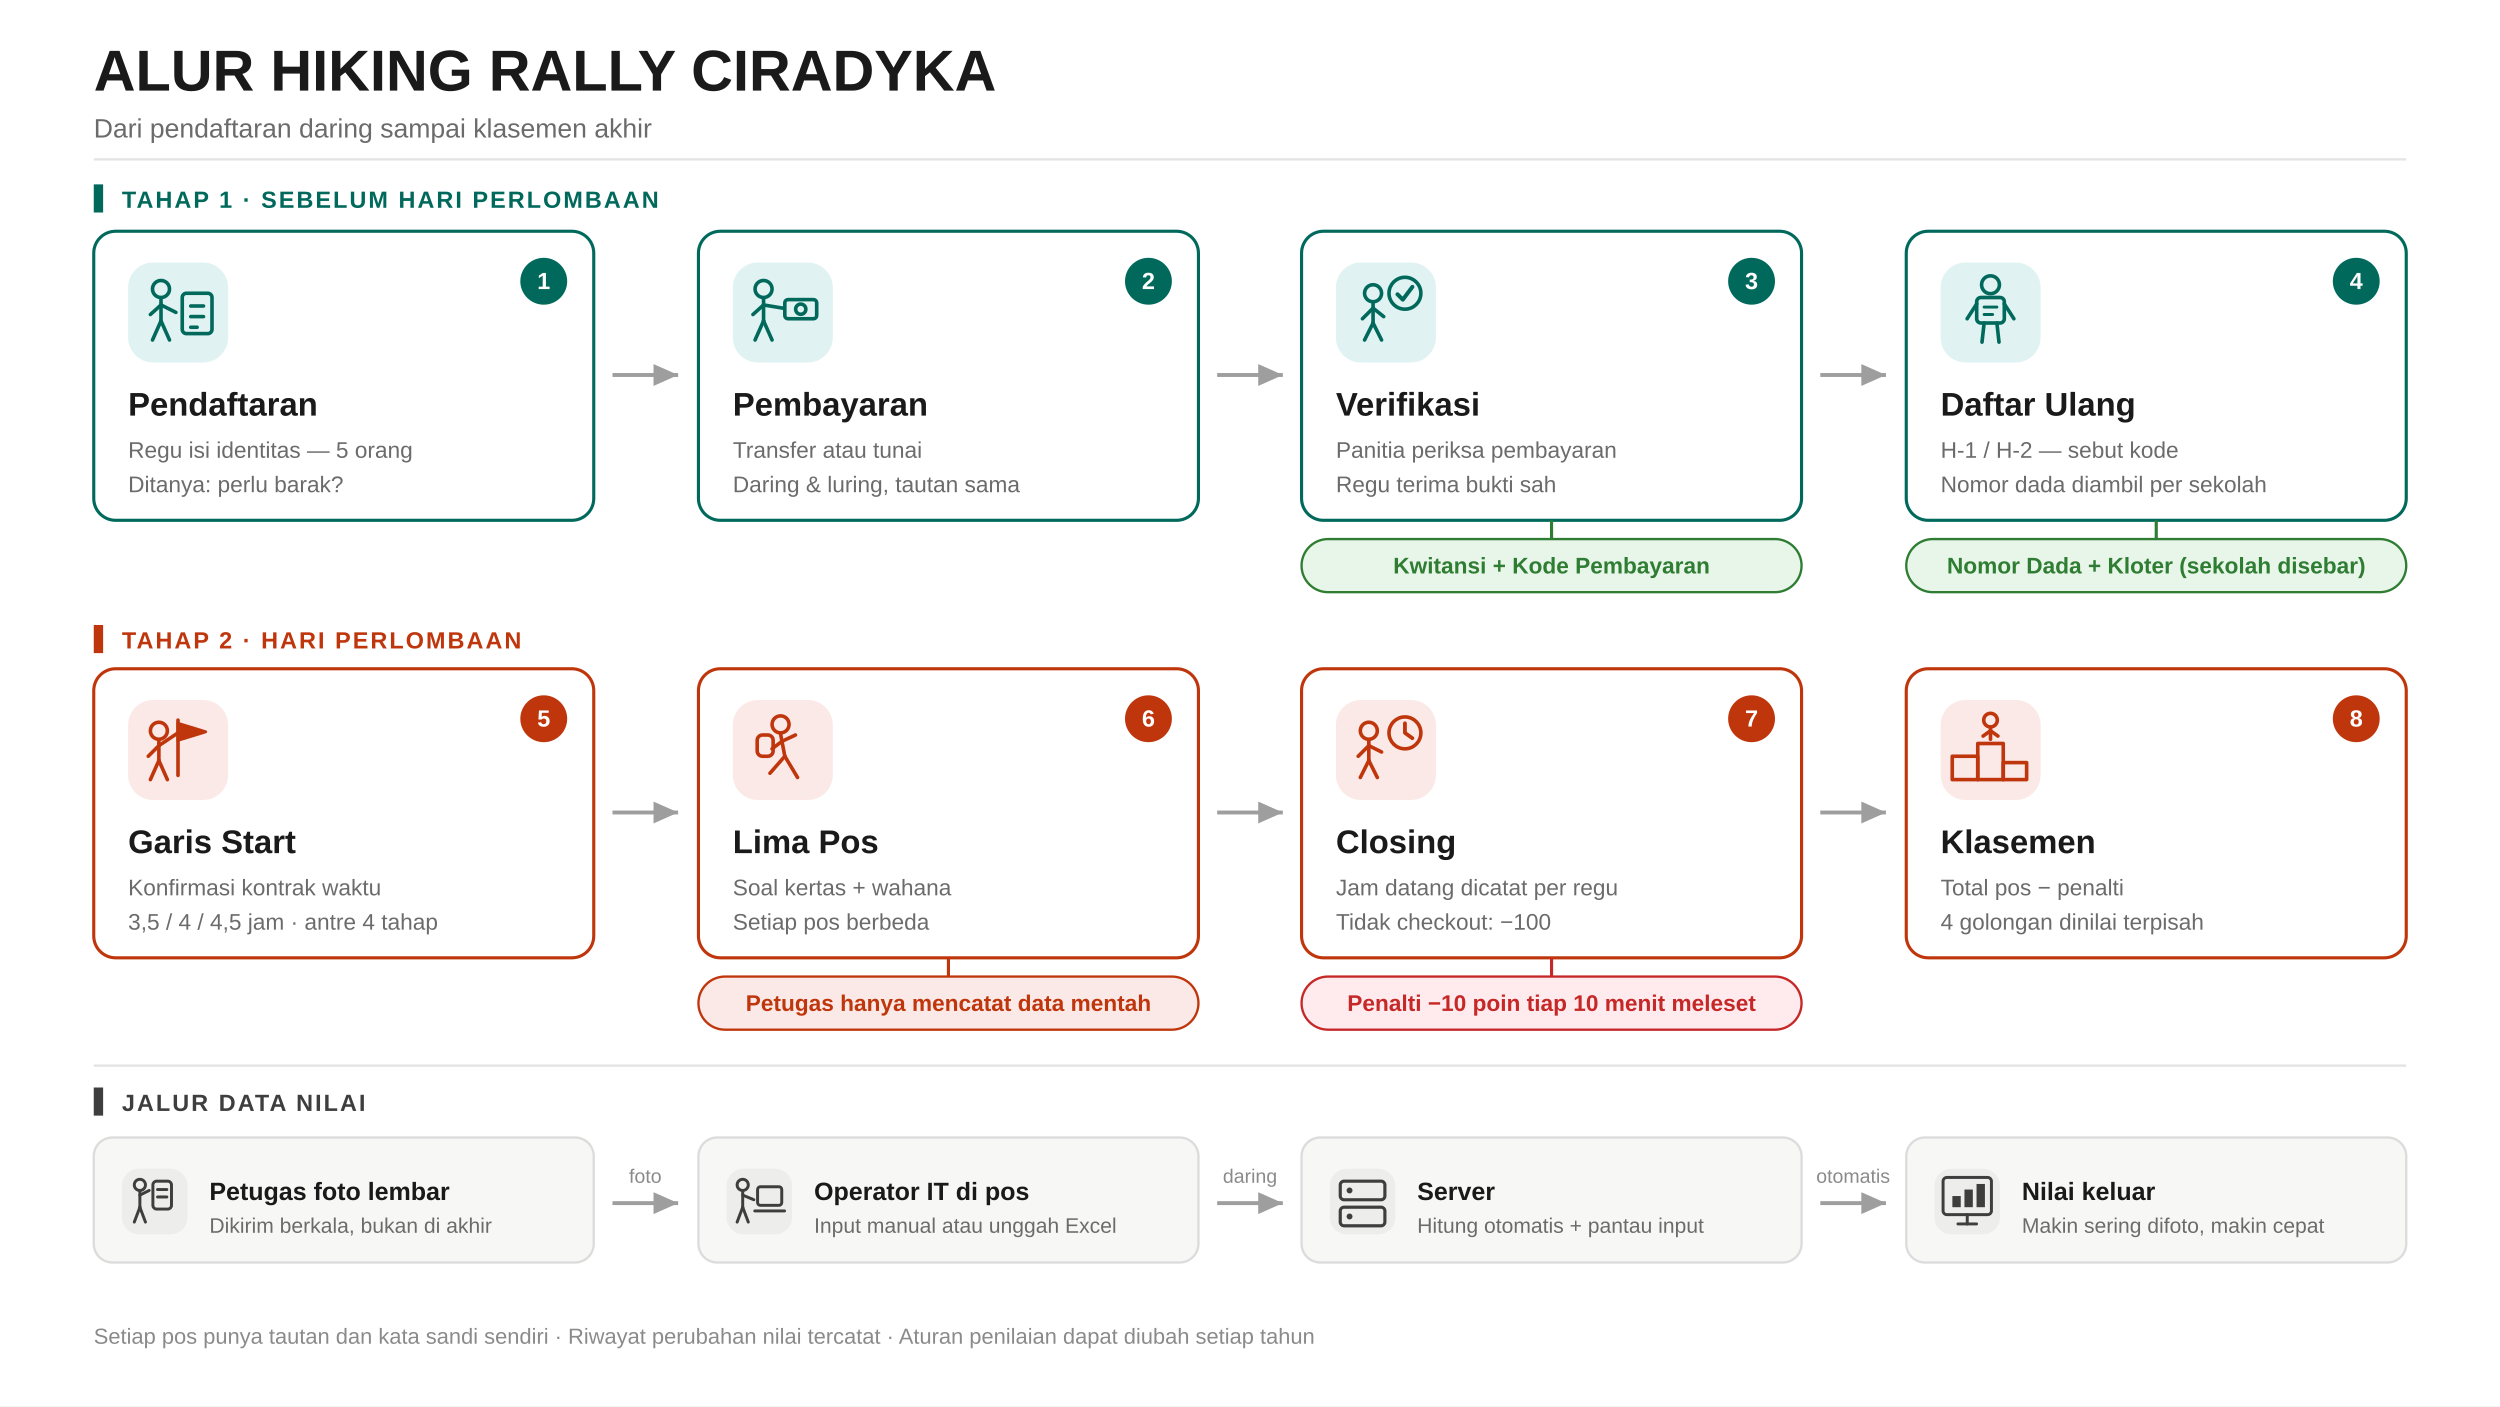
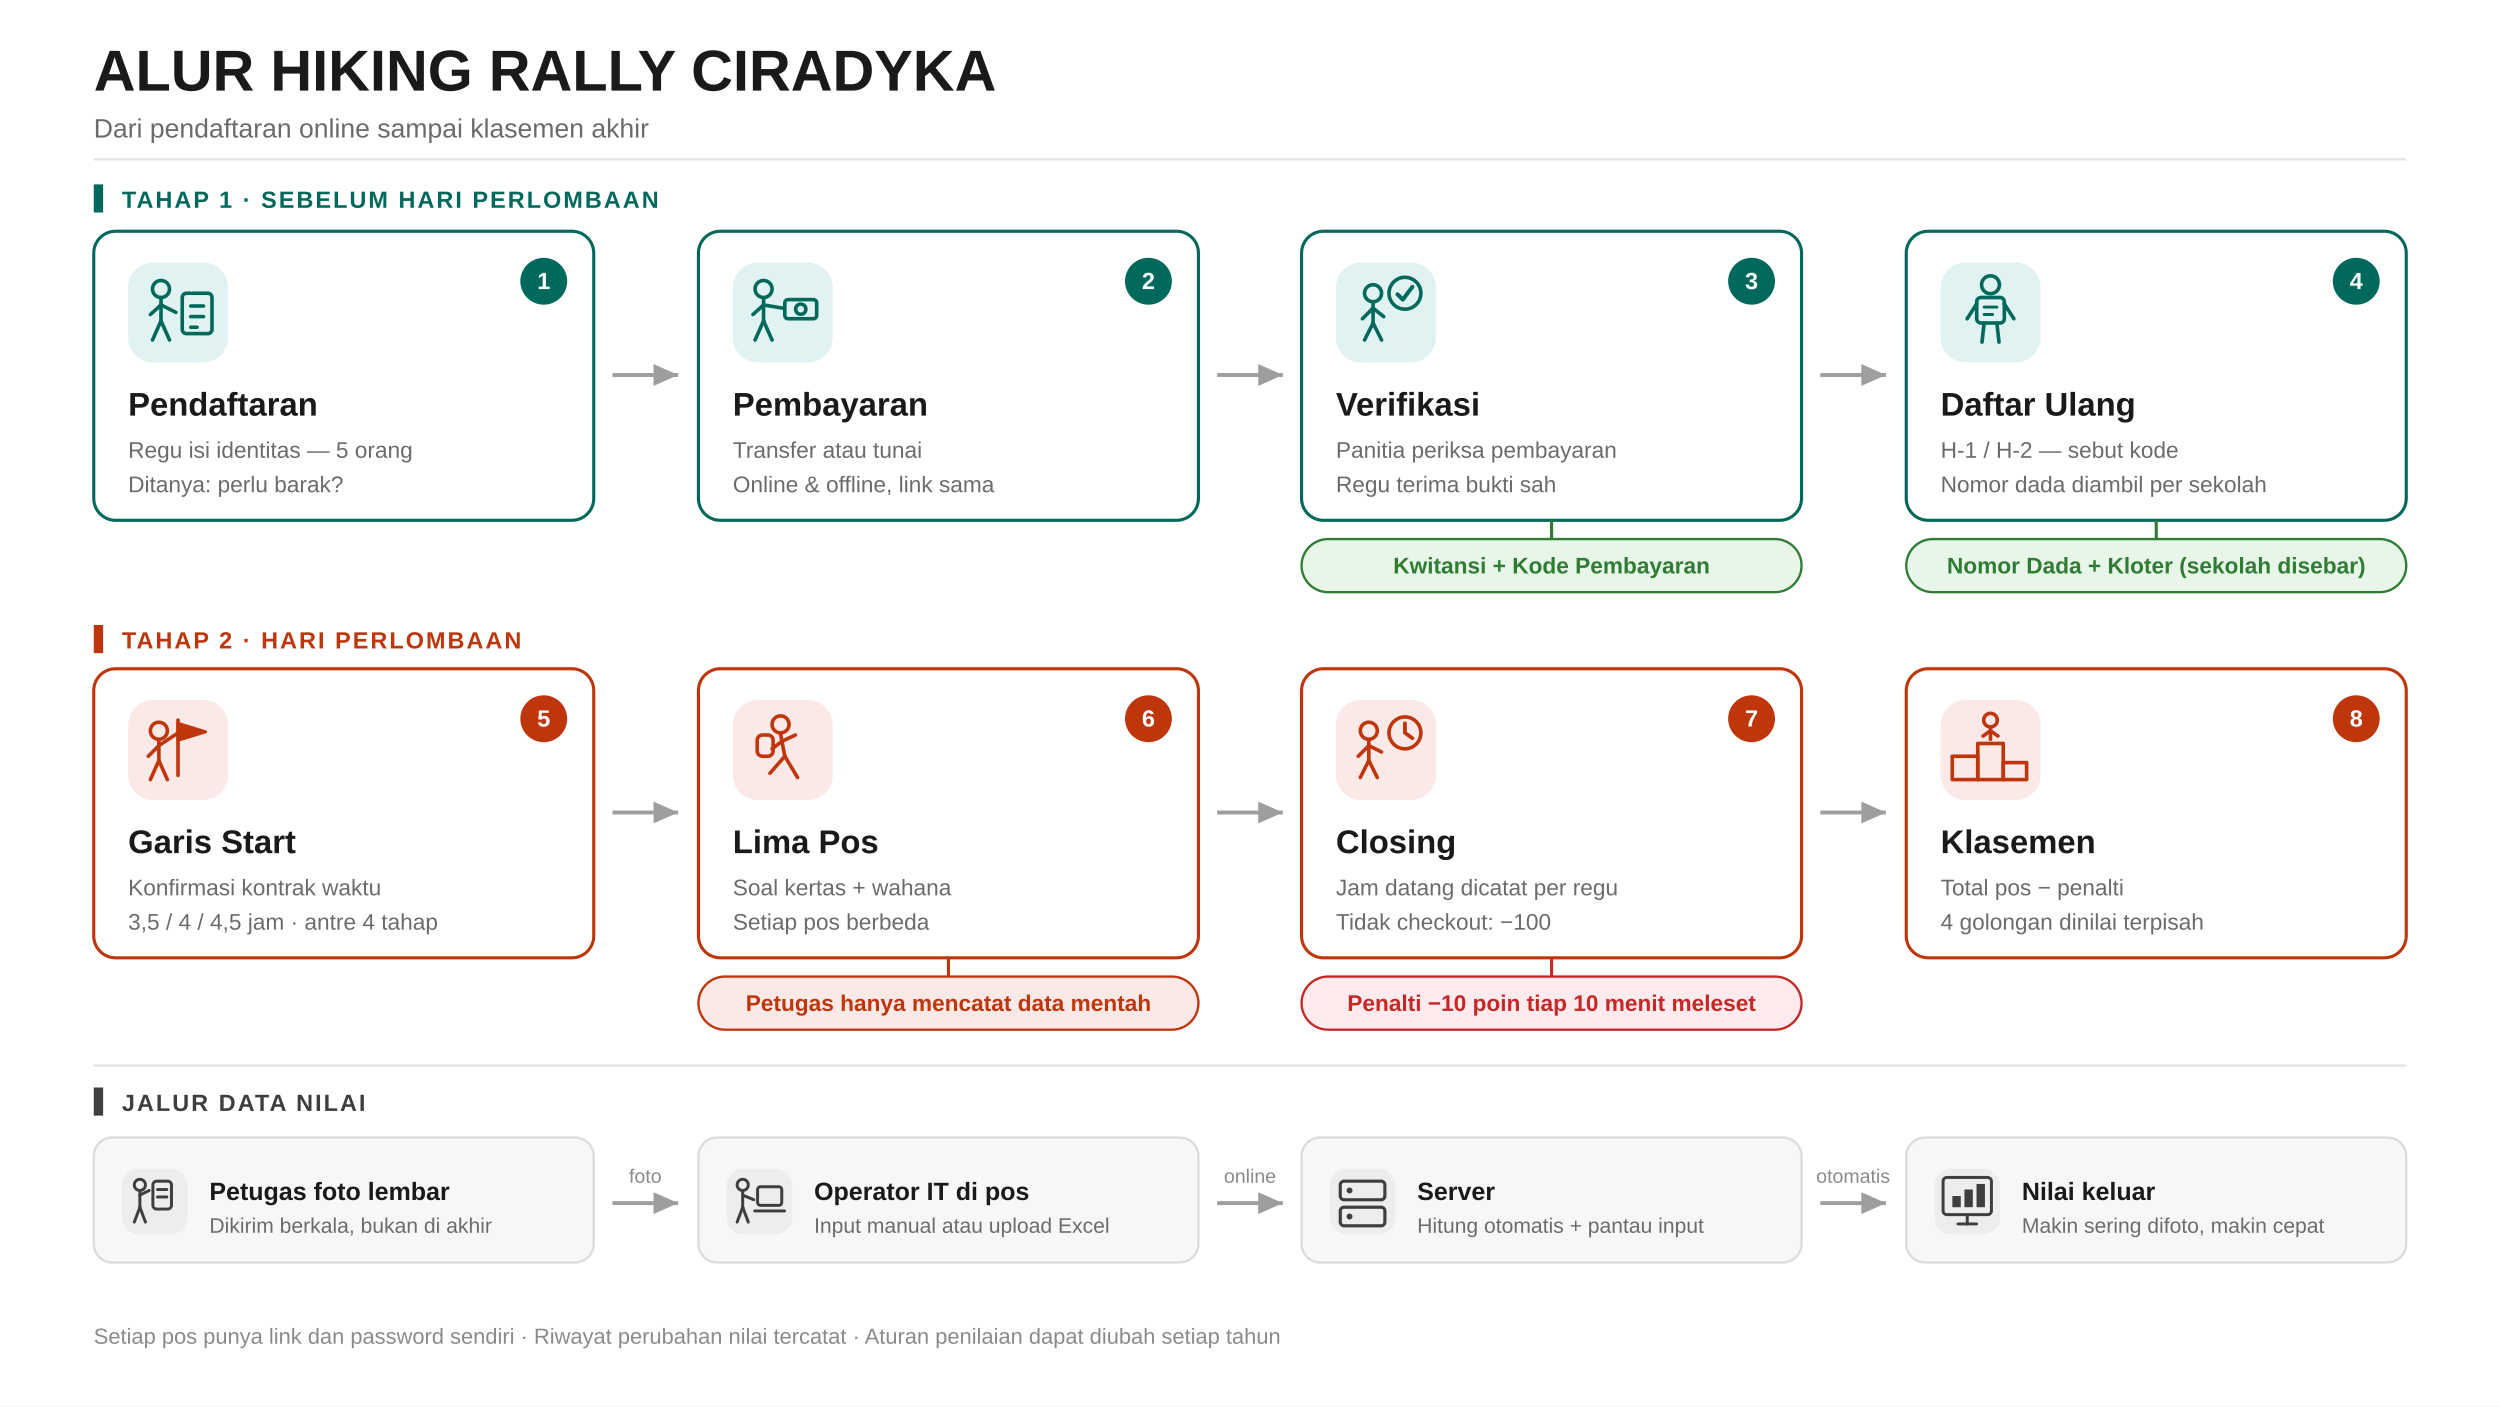
- <svg xmlns="http://www.w3.org/2000/svg" viewBox="0 0 1600 900" width="1600" height="900" role="img" aria-label="Alur Hiking Rally Ciradyka dari pendaftaran daring sampai klasemen akhir, dalam delapan tahap">
+ <svg xmlns="http://www.w3.org/2000/svg" viewBox="0 0 1600 900" width="1600" height="900" role="img" aria-label="Alur Hiking Rally Ciradyka dari pendaftaran online sampai klasemen akhir, dalam delapan tahap">
  <defs>
    <marker id="ar" viewBox="0 0 10 10" refX="9" refY="5" markerWidth="7" markerHeight="7" orient="auto-start-reverse">
      <path d="M0,1 L9,5 L0,9 Z" fill="#9E9E9E" />
    </marker>
  </defs>
  <rect width="1600" height="900" fill="#FFFFFF" />
  <g font-family="Segoe UI, Calibri, Arial, sans-serif">
    <text x="60" y="58" font-size="37" font-weight="700" fill="#1A1A1A">ALUR HIKING RALLY CIRADYKA</text>
-     <text x="60" y="88" font-size="17" fill="#6B6B6B">Dari pendaftaran daring sampai klasemen akhir</text>
+     <text x="60" y="88" font-size="17" fill="#6B6B6B">Dari pendaftaran online sampai klasemen akhir</text>
    <line x1="60" y1="102" x2="1540" y2="102" stroke="#E4E4E4" stroke-width="1.5" />
    <rect x="60" y="118" width="6" height="18" fill="#00695C" />
    <text x="78" y="133" font-size="15" font-weight="700" fill="#00695C" letter-spacing="1.3">TAHAP 1  ·  SEBELUM HARI PERLOMBAAN</text>
    <g>
      <rect x="60" y="148" width="320" height="185" rx="14" fill="#FFFFFF" stroke="#00695C" stroke-width="2" />
      <rect x="82" y="168" width="64" height="64" rx="16" fill="#E0F2F1" />
      <g transform="translate(84,170) scale(1.36)" stroke="#00695C" fill="none" stroke-width="1.7" stroke-linecap="round" stroke-linejoin="round">
        <circle cx="14" cy="11" r="4" />
        <path d="M14,15.5 V26" />
        <path d="M14,18.5 L9,23" />
        <path d="M14,18.5 L21,22" />
        <path d="M14,26 L10,35" />
        <path d="M14,26 L18,35" />
        <rect x="24" y="13" width="14" height="19" rx="2" />
        <path d="M28,19 H34" />
        <path d="M28,24 H34" />
        <path d="M28,29 H31" />
      </g>
      <circle cx="348" cy="180" r="15" fill="#00695C" />
      <text x="348" y="185" font-size="15" font-weight="700" fill="#FFFFFF" text-anchor="middle">1</text>
      <text x="82" y="266" font-size="21" font-weight="700" fill="#1A1A1A">Pendaftaran</text>
      <text x="82" y="293" font-size="14.5" fill="#6B6B6B">Regu isi identitas — 5 orang</text>
      <text x="82" y="315" font-size="14.5" fill="#6B6B6B">Ditanya: perlu barak?</text>
    </g>
    <g>
      <rect x="447" y="148" width="320" height="185" rx="14" fill="#FFFFFF" stroke="#00695C" stroke-width="2" />
      <rect x="469" y="168" width="64" height="64" rx="16" fill="#E0F2F1" />
      <g transform="translate(471,170) scale(1.36)" stroke="#00695C" fill="none" stroke-width="1.7" stroke-linecap="round" stroke-linejoin="round">
        <circle cx="13" cy="11" r="4" />
        <path d="M13,15.5 V26" />
        <path d="M13,18.5 L8,23" />
        <path d="M13,18.5 L22,20" />
        <path d="M13,26 L9,35" />
        <path d="M13,26 L17,35" />
        <rect x="23" y="16" width="15" height="9" rx="1.5" />
        <circle cx="30.5" cy="20.5" r="2.4" />
      </g>
      <circle cx="735" cy="180" r="15" fill="#00695C" />
      <text x="735" y="185" font-size="15" font-weight="700" fill="#FFFFFF" text-anchor="middle">2</text>
      <text x="469" y="266" font-size="21" font-weight="700" fill="#1A1A1A">Pembayaran</text>
      <text x="469" y="293" font-size="14.5" fill="#6B6B6B">Transfer atau tunai</text>
-       <text x="469" y="315" font-size="14.5" fill="#6B6B6B">Daring &amp; luring, tautan sama</text>
+       <text x="469" y="315" font-size="14.5" fill="#6B6B6B">Online &amp; offline, link sama</text>
    </g>
    <g>
      <rect x="833" y="148" width="320" height="185" rx="14" fill="#FFFFFF" stroke="#00695C" stroke-width="2" />
      <rect x="855" y="168" width="64" height="64" rx="16" fill="#E0F2F1" />
      <g transform="translate(857,170) scale(1.36)" stroke="#00695C" fill="none" stroke-width="1.7" stroke-linecap="round" stroke-linejoin="round">
        <circle cx="16" cy="13" r="4" />
        <path d="M16,17.5 V27" />
        <path d="M16,20 L11,25" />
        <path d="M16,20 L21,24" />
        <path d="M16,27 L12,35" />
        <path d="M16,27 L20,35" />
        <circle cx="31" cy="13" r="7.5" />
        <polyline points="27.5,13.5 30,16 34.5,10" stroke-width="1.9" />
      </g>
      <circle cx="1121" cy="180" r="15" fill="#00695C" />
      <text x="1121" y="185" font-size="15" font-weight="700" fill="#FFFFFF" text-anchor="middle">3</text>
      <text x="855" y="266" font-size="21" font-weight="700" fill="#1A1A1A">Verifikasi</text>
      <text x="855" y="293" font-size="14.5" fill="#6B6B6B">Panitia periksa pembayaran</text>
      <text x="855" y="315" font-size="14.5" fill="#6B6B6B">Regu terima bukti sah</text>
    </g>
    <g>
      <rect x="1220" y="148" width="320" height="185" rx="14" fill="#FFFFFF" stroke="#00695C" stroke-width="2" />
      <rect x="1242" y="168" width="64" height="64" rx="16" fill="#E0F2F1" />
      <g transform="translate(1244,170) scale(1.36)" stroke="#00695C" fill="none" stroke-width="1.7" stroke-linecap="round" stroke-linejoin="round">
        <circle cx="22" cy="9" r="4.2" />
        <rect x="15.5" y="15" width="13" height="12" rx="2" />
        <path d="M15.5,18 L11,25" />
        <path d="M28.5,18 L33,25" />
        <path d="M19,27 L18,36" />
        <path d="M25,27 L26,36" />
        <path d="M19,19.5 H25" stroke-width="1.4" />
        <path d="M19,23 H23" stroke-width="1.4" />
      </g>
      <circle cx="1508" cy="180" r="15" fill="#00695C" />
      <text x="1508" y="185" font-size="15" font-weight="700" fill="#FFFFFF" text-anchor="middle">4</text>
      <text x="1242" y="266" font-size="21" font-weight="700" fill="#1A1A1A">Daftar Ulang</text>
      <text x="1242" y="293" font-size="14.5" fill="#6B6B6B">H-1 / H-2 — sebut kode</text>
      <text x="1242" y="315" font-size="14.5" fill="#6B6B6B">Nomor dada diambil per sekolah</text>
    </g>
    <g stroke="#9E9E9E" stroke-width="2.5" marker-end="url(#ar)">
      <line x1="392" y1="240" x2="434" y2="240" />
      <line x1="779" y1="240" x2="821" y2="240" />
      <line x1="1165" y1="240" x2="1207" y2="240" />
    </g>
    <g>
      <line x1="993" y1="333" x2="993" y2="345" stroke="#2E7D32" stroke-width="2" />
      <rect x="833" y="345" width="320" height="34" rx="17" fill="#E8F5E9" stroke="#2E7D32" stroke-width="1.5" />
      <text x="993" y="367" font-size="14.5" font-weight="600" fill="#2E7D32" text-anchor="middle">Kwitansi + Kode Pembayaran</text>
    </g>
    <g>
      <line x1="1380" y1="333" x2="1380" y2="345" stroke="#2E7D32" stroke-width="2" />
      <rect x="1220" y="345" width="320" height="34" rx="17" fill="#E8F5E9" stroke="#2E7D32" stroke-width="1.5" />
      <text x="1380" y="367" font-size="14.5" font-weight="600" fill="#2E7D32" text-anchor="middle">Nomor Dada + Kloter (sekolah disebar)</text>
    </g>
    <rect x="60" y="400" width="6" height="18" fill="#BF360C" />
    <text x="78" y="415" font-size="15" font-weight="700" fill="#BF360C" letter-spacing="1.3">TAHAP 2  ·  HARI PERLOMBAAN</text>
    <g>
      <rect x="60" y="428" width="320" height="185" rx="14" fill="#FFFFFF" stroke="#BF360C" stroke-width="2" />
      <rect x="82" y="448" width="64" height="64" rx="16" fill="#FBE9E7" />
      <g transform="translate(84,450) scale(1.36)" stroke="#BF360C" fill="none" stroke-width="1.7" stroke-linecap="round" stroke-linejoin="round">
        <circle cx="13" cy="13" r="4" />
        <path d="M13,17.5 V27" />
        <path d="M13,20 L8,25" />
        <path d="M13,20 L22,14" />
        <path d="M13,27 L9,36" />
        <path d="M13,27 L17,36" />
        <path d="M22,8 V34" />
        <path d="M22,9.5 L35,13.5 L22,17.5 Z" fill="#BF360C" stroke-width="1.4" />
      </g>
      <circle cx="348" cy="460" r="15" fill="#BF360C" />
      <text x="348" y="465" font-size="15" font-weight="700" fill="#FFFFFF" text-anchor="middle">5</text>
      <text x="82" y="546" font-size="21" font-weight="700" fill="#1A1A1A">Garis Start</text>
      <text x="82" y="573" font-size="14.5" fill="#6B6B6B">Konfirmasi kontrak waktu</text>
      <text x="82" y="595" font-size="14.5" fill="#6B6B6B">3,5 / 4 / 4,5 jam · antre 4 tahap</text>
    </g>
    <g>
      <rect x="447" y="428" width="320" height="185" rx="14" fill="#FFFFFF" stroke="#BF360C" stroke-width="2" />
      <rect x="469" y="448" width="64" height="64" rx="16" fill="#FBE9E7" />
      <g transform="translate(471,450) scale(1.36)" stroke="#BF360C" fill="none" stroke-width="1.7" stroke-linecap="round" stroke-linejoin="round">
        <circle cx="21" cy="10" r="4" />
        <rect x="10" y="15" width="7.5" height="10" rx="2.5" />
        <path d="M21,14.5 L23,25" />
        <path d="M21.6,18 L28,15" />
        <path d="M21.6,18 L17,21.5" />
        <path d="M23,25 L29,35" />
        <path d="M23,25 L16,33" />
      </g>
      <circle cx="735" cy="460" r="15" fill="#BF360C" />
      <text x="735" y="465" font-size="15" font-weight="700" fill="#FFFFFF" text-anchor="middle">6</text>
      <text x="469" y="546" font-size="21" font-weight="700" fill="#1A1A1A">Lima Pos</text>
      <text x="469" y="573" font-size="14.5" fill="#6B6B6B">Soal kertas + wahana</text>
      <text x="469" y="595" font-size="14.5" fill="#6B6B6B">Setiap pos berbeda</text>
    </g>
    <g>
      <rect x="833" y="428" width="320" height="185" rx="14" fill="#FFFFFF" stroke="#BF360C" stroke-width="2" />
      <rect x="855" y="448" width="64" height="64" rx="16" fill="#FBE9E7" />
      <g transform="translate(857,450) scale(1.36)" stroke="#BF360C" fill="none" stroke-width="1.7" stroke-linecap="round" stroke-linejoin="round">
        <circle cx="14" cy="13" r="4" />
        <path d="M14,17.5 V27" />
        <path d="M14,20 L9,25" />
        <path d="M14,20 L20,23" />
        <path d="M14,27 L10,35" />
        <path d="M14,27 L18,35" />
        <circle cx="31" cy="14" r="7.5" />
        <polyline points="31,9.5 31,14 34.5,16.5" stroke-width="1.8" />
      </g>
      <circle cx="1121" cy="460" r="15" fill="#BF360C" />
      <text x="1121" y="465" font-size="15" font-weight="700" fill="#FFFFFF" text-anchor="middle">7</text>
      <text x="855" y="546" font-size="21" font-weight="700" fill="#1A1A1A">Closing</text>
      <text x="855" y="573" font-size="14.5" fill="#6B6B6B">Jam datang dicatat per regu</text>
      <text x="855" y="595" font-size="14.5" fill="#6B6B6B">Tidak checkout: −100</text>
    </g>
    <g>
      <rect x="1220" y="428" width="320" height="185" rx="14" fill="#FFFFFF" stroke="#BF360C" stroke-width="2" />
      <rect x="1242" y="448" width="64" height="64" rx="16" fill="#FBE9E7" />
      <g transform="translate(1244,450) scale(1.36)" stroke="#BF360C" fill="none" stroke-width="1.7" stroke-linecap="round" stroke-linejoin="round">
        <circle cx="22" cy="8" r="3.2" />
        <path d="M22,11.5 V17" />
        <path d="M22,13 L18.5,15.5" />
        <path d="M22,13 L25.5,15.5" />
        <rect x="16" y="19" width="12" height="17" />
        <rect x="4" y="25" width="12" height="11" />
        <rect x="28" y="28" width="11" height="8" />
      </g>
      <circle cx="1508" cy="460" r="15" fill="#BF360C" />
      <text x="1508" y="465" font-size="15" font-weight="700" fill="#FFFFFF" text-anchor="middle">8</text>
      <text x="1242" y="546" font-size="21" font-weight="700" fill="#1A1A1A">Klasemen</text>
      <text x="1242" y="573" font-size="14.5" fill="#6B6B6B">Total pos − penalti</text>
      <text x="1242" y="595" font-size="14.5" fill="#6B6B6B">4 golongan dinilai terpisah</text>
    </g>
    <g stroke="#9E9E9E" stroke-width="2.5" marker-end="url(#ar)">
      <line x1="392" y1="520" x2="434" y2="520" />
      <line x1="779" y1="520" x2="821" y2="520" />
      <line x1="1165" y1="520" x2="1207" y2="520" />
    </g>
    <g>
      <line x1="607" y1="613" x2="607" y2="625" stroke="#BF360C" stroke-width="2" />
      <rect x="447" y="625" width="320" height="34" rx="17" fill="#FBE9E7" stroke="#BF360C" stroke-width="1.5" />
      <text x="607" y="647" font-size="14.5" font-weight="600" fill="#BF360C" text-anchor="middle">Petugas hanya mencatat data mentah</text>
    </g>
    <g>
      <line x1="993" y1="613" x2="993" y2="625" stroke="#C62828" stroke-width="2" />
      <rect x="833" y="625" width="320" height="34" rx="17" fill="#FFEBEE" stroke="#C62828" stroke-width="1.5" />
      <text x="993" y="647" font-size="14.5" font-weight="600" fill="#C62828" text-anchor="middle">Penalti −10 poin tiap 10 menit meleset</text>
    </g>
    <line x1="60" y1="682" x2="1540" y2="682" stroke="#E4E4E4" stroke-width="1.5" />
    <rect x="60" y="696" width="6" height="18" fill="#3E3E3E" />
    <text x="78" y="711" font-size="15" font-weight="700" fill="#3E3E3E" letter-spacing="1.3">JALUR DATA NILAI</text>
    <g>
      <rect x="60" y="728" width="320" height="80" rx="12" fill="#F7F7F6" stroke="#DCDCDC" stroke-width="1.5" />
      <rect x="78" y="748" width="42" height="42" rx="11" fill="#EDEDEB" />
      <g transform="translate(80,750) scale(1.19)" stroke="#3E3E3E" fill="none" stroke-width="1.6" stroke-linecap="round" stroke-linejoin="round">
        <circle cx="8" cy="7" r="3" />
        <path d="M8,10 V19" />
        <path d="M8,12.5 L13,10" />
        <path d="M8,19 L5,27" />
        <path d="M8,19 L11,27" />
        <rect x="15" y="5" width="10" height="15" rx="2" />
        <path d="M17.5,9.5 H22.5" />
        <path d="M17.5,13.5 H22.5" />
      </g>
      <text x="134" y="768" font-size="16" font-weight="700" fill="#1A1A1A">Petugas foto lembar</text>
      <text x="134" y="789" font-size="13.5" fill="#6B6B6B">Dikirim berkala, bukan di akhir</text>
    </g>
    <g>
      <rect x="447" y="728" width="320" height="80" rx="12" fill="#F7F7F6" stroke="#DCDCDC" stroke-width="1.5" />
      <rect x="465" y="748" width="42" height="42" rx="11" fill="#EDEDEB" />
      <g transform="translate(467,750) scale(1.19)" stroke="#3E3E3E" fill="none" stroke-width="1.6" stroke-linecap="round" stroke-linejoin="round">
        <circle cx="7" cy="7" r="3" />
        <path d="M7,10 V19" />
        <path d="M7,12.5 L13,15" />
        <path d="M7,19 L4,27" />
        <path d="M7,19 L10,27" />
        <rect x="15" y="8" width="13" height="10" rx="1.5" />
        <path d="M13.5,21 H29.5" />
      </g>
      <text x="521" y="768" font-size="16" font-weight="700" fill="#1A1A1A">Operator IT di pos</text>
-       <text x="521" y="789" font-size="13.5" fill="#6B6B6B">Input manual atau unggah Excel</text>
+       <text x="521" y="789" font-size="13.5" fill="#6B6B6B">Input manual atau upload Excel</text>
    </g>
    <g>
      <rect x="833" y="728" width="320" height="80" rx="12" fill="#F7F7F6" stroke="#DCDCDC" stroke-width="1.5" />
      <rect x="851" y="748" width="42" height="42" rx="11" fill="#EDEDEB" />
      <g transform="translate(853,750) scale(1.19)" stroke="#3E3E3E" fill="none" stroke-width="1.7">
        <rect x="4" y="5" width="24" height="10" rx="2" />
        <rect x="4" y="19" width="24" height="10" rx="2" />
        <circle cx="9" cy="10" r="1.6" fill="#3E3E3E" stroke="none" />
        <circle cx="9" cy="24" r="1.6" fill="#3E3E3E" stroke="none" />
      </g>
      <text x="907" y="768" font-size="16" font-weight="700" fill="#1A1A1A">Server</text>
      <text x="907" y="789" font-size="13.5" fill="#6B6B6B">Hitung otomatis + pantau input</text>
    </g>
    <g>
      <rect x="1220" y="728" width="320" height="80" rx="12" fill="#F7F7F6" stroke="#DCDCDC" stroke-width="1.5" />
      <rect x="1238" y="748" width="42" height="42" rx="11" fill="#EDEDEB" />
      <g transform="translate(1240,750) scale(1.19)" stroke="#3E3E3E" fill="none" stroke-width="1.6" stroke-linecap="round" stroke-linejoin="round">
        <rect x="3" y="3" width="26" height="20" rx="2" />
        <rect x="8" y="13" width="4.5" height="6" fill="#3E3E3E" stroke="none" />
        <rect x="14.5" y="9.5" width="4.5" height="9.5" fill="#3E3E3E" stroke="none" />
        <rect x="21" y="6.5" width="4.5" height="12.5" fill="#3E3E3E" stroke="none" />
        <path d="M16,23 V28" />
        <path d="M11,28 H21" />
      </g>
      <text x="1294" y="768" font-size="16" font-weight="700" fill="#1A1A1A">Nilai keluar</text>
      <text x="1294" y="789" font-size="13.5" fill="#6B6B6B">Makin sering difoto, makin cepat</text>
    </g>
    <g stroke="#9E9E9E" stroke-width="2.5" marker-end="url(#ar)">
      <line x1="392" y1="770" x2="434" y2="770" />
      <line x1="779" y1="770" x2="821" y2="770" />
      <line x1="1165" y1="770" x2="1207" y2="770" />
    </g>
    <g font-size="12.5" fill="#8A8A8A" text-anchor="middle">
      <text x="413" y="757">foto</text>
-       <text x="800" y="757">daring</text>
+       <text x="800" y="757">online</text>
      <text x="1186" y="757">otomatis</text>
    </g>
-     <text x="60" y="860" font-size="14" fill="#8A8A8A">Setiap pos punya tautan dan kata sandi sendiri  ·  Riwayat perubahan nilai tercatat  ·  Aturan penilaian dapat diubah setiap tahun</text>
+     <text x="60" y="860" font-size="14" fill="#8A8A8A">Setiap pos punya link dan password sendiri  ·  Riwayat perubahan nilai tercatat  ·  Aturan penilaian dapat diubah setiap tahun</text>
  </g>
</svg>
